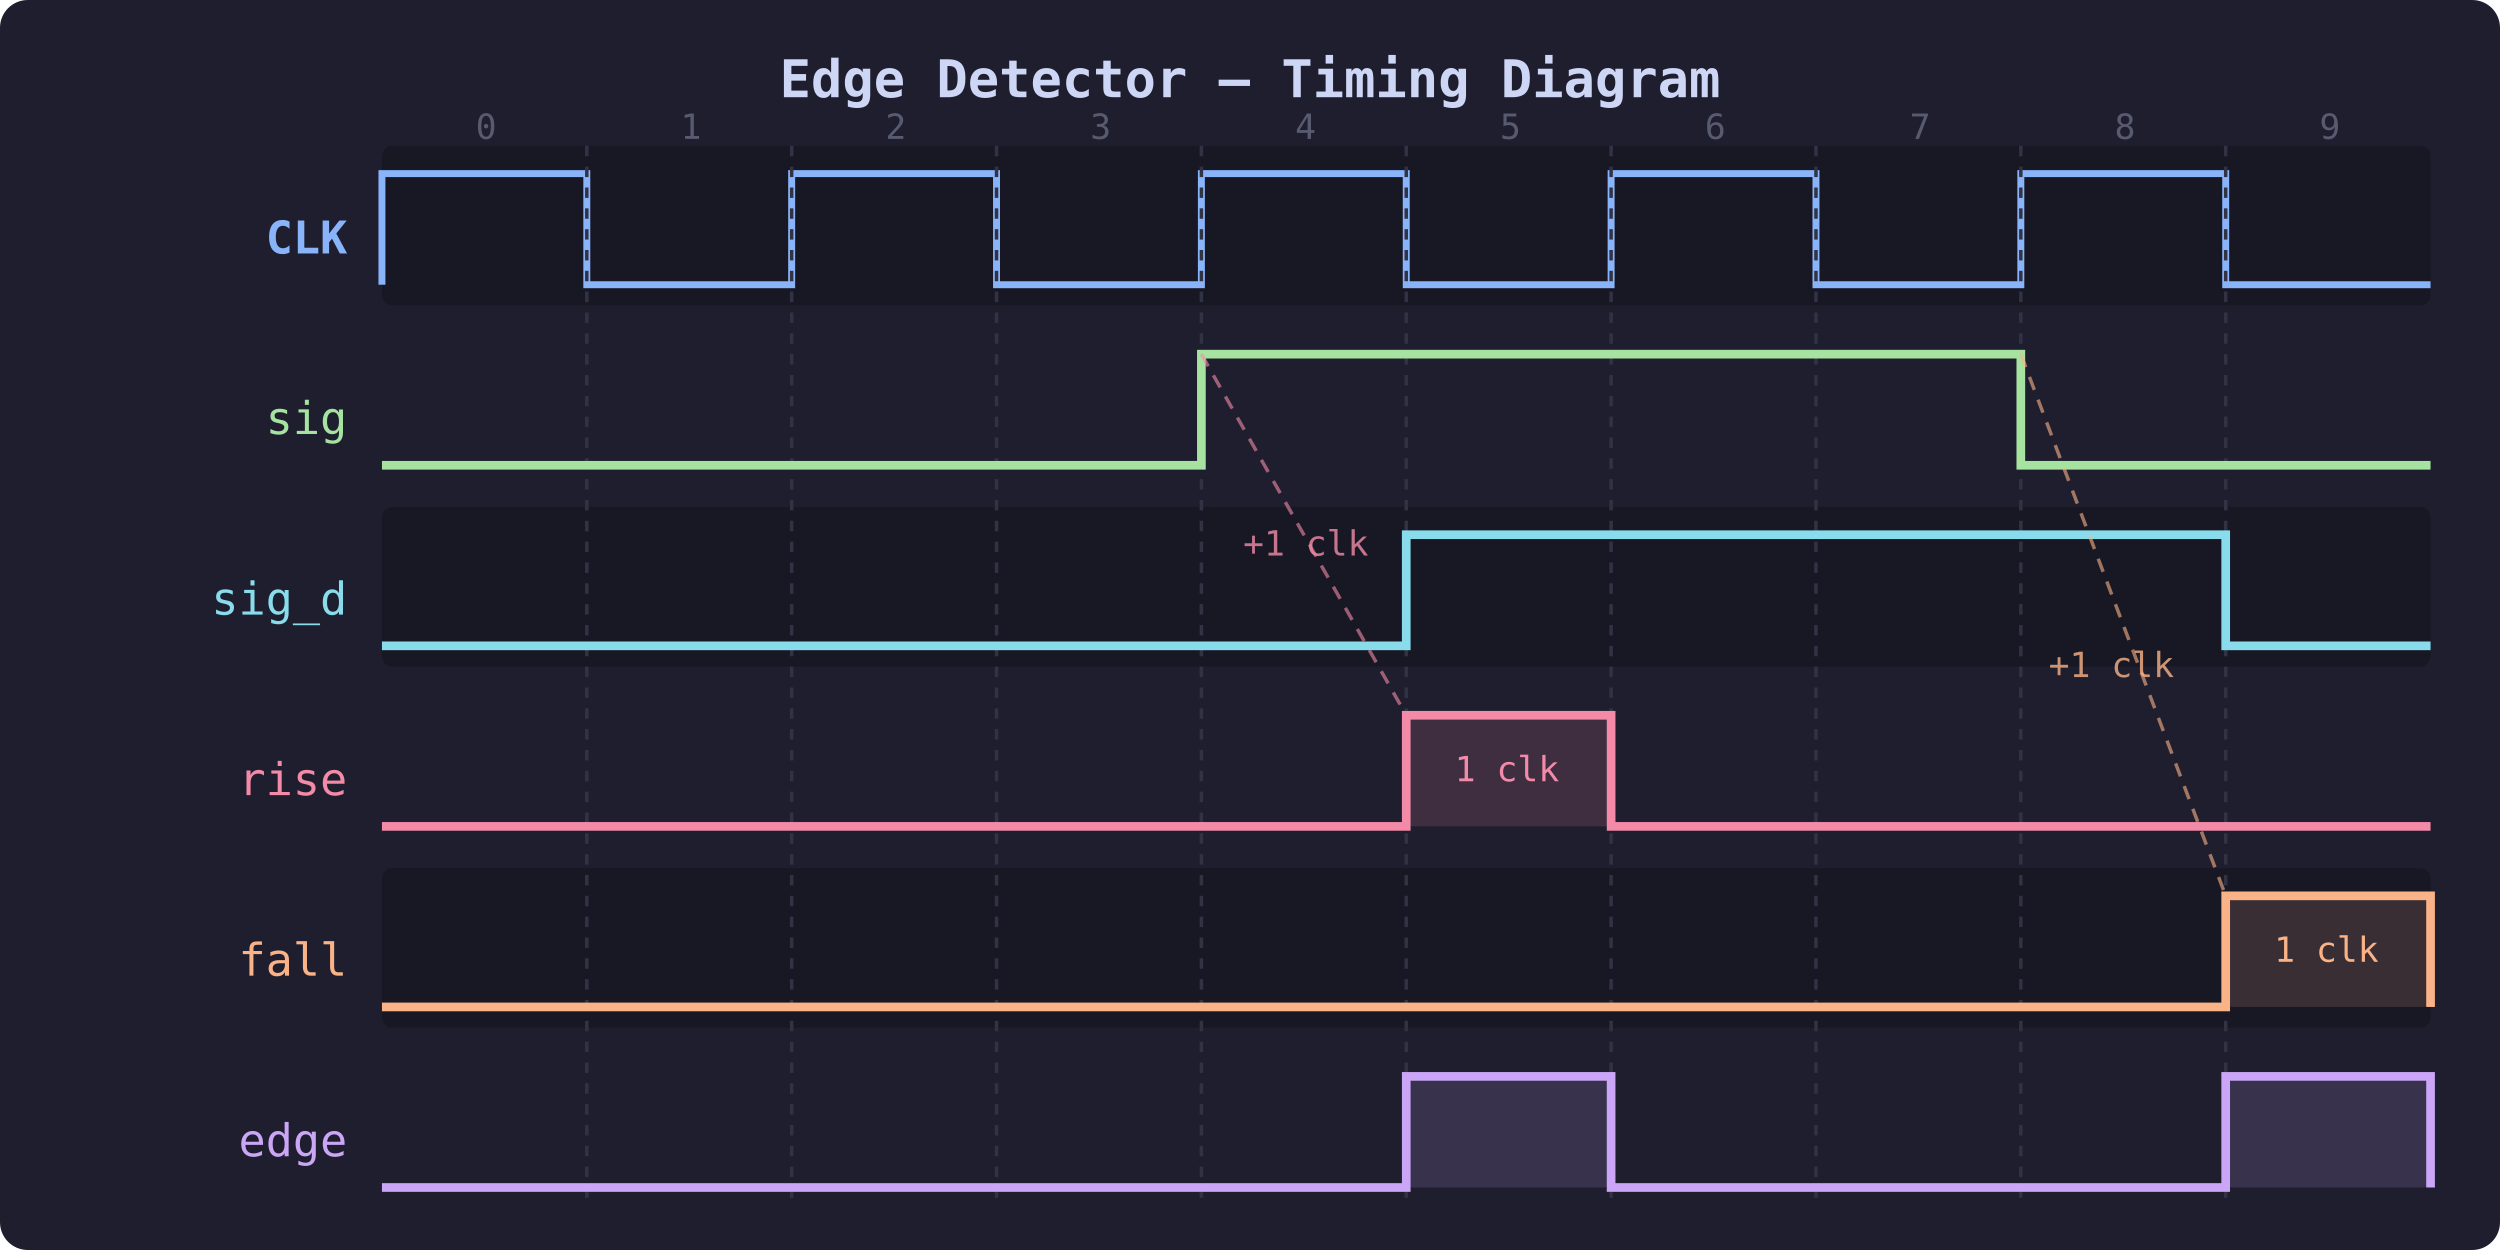
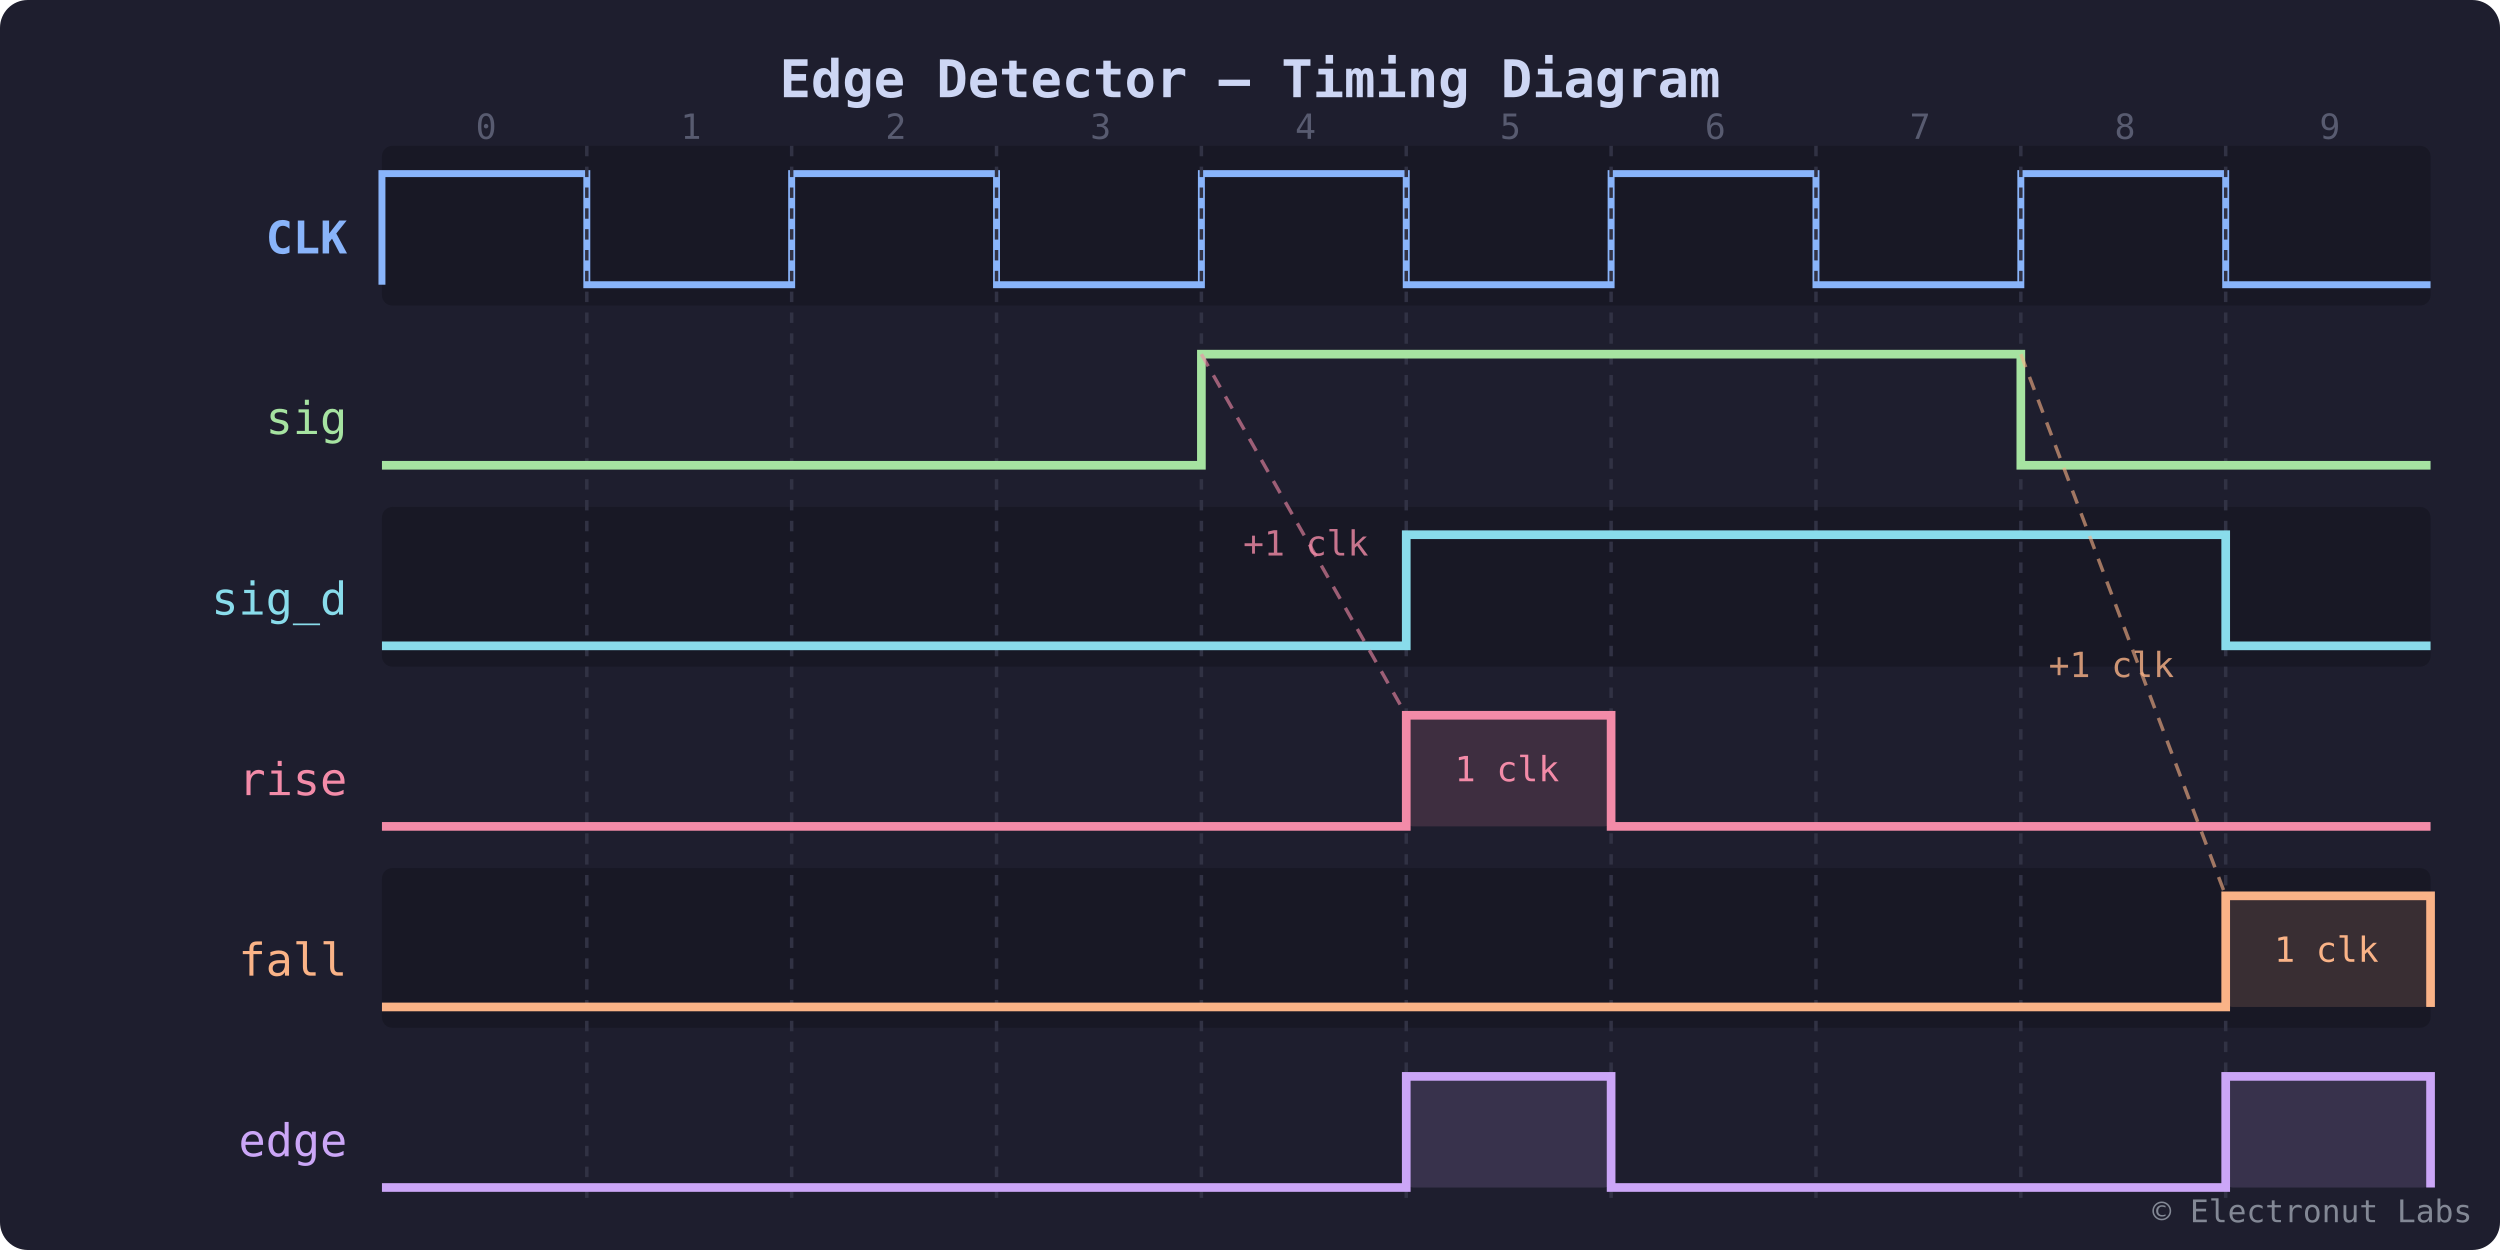
<svg xmlns="http://www.w3.org/2000/svg" viewBox="0 0 720 360" font-family="monospace" font-size="13">
  <rect width="720" height="360" fill="#1e1e2e" rx="8" />
  <text x="360" y="28" text-anchor="middle" fill="#cdd6f4" font-size="15" font-weight="bold">Edge Detector — Timing Diagram</text>
  <rect x="110" y="42" width="590" height="46" fill="#181825" rx="3" />
  <rect x="110" y="94" width="590" height="46" fill="#1e1e2e" rx="3" />
  <rect x="110" y="146" width="590" height="46" fill="#181825" rx="3" />
  <rect x="110" y="198" width="590" height="46" fill="#1e1e2e" rx="3" />
  <rect x="110" y="250" width="590" height="46" fill="#181825" rx="3" />
  <rect x="110" y="302" width="590" height="46" fill="#1e1e2e" rx="3" />
  <text x="100" y="73" text-anchor="end" fill="#89b4fa" font-weight="bold">CLK</text>
  <text x="100" y="125" text-anchor="end" fill="#a6e3a1">sig</text>
  <text x="100" y="177" text-anchor="end" fill="#89dceb">sig_d</text>
  <text x="100" y="229" text-anchor="end" fill="#f38ba8">rise</text>
  <text x="100" y="281" text-anchor="end" fill="#fab387">fall</text>
  <text x="100" y="333" text-anchor="end" fill="#cba6f7">edge</text>
  <polyline points="     110,82 110,50 169,50 169,82 228,82 228,50 287,50 287,82 346,82 346,50 405,50 405,82 464,82 464,50 523,50 523,82 582,82 582,50 641,50 641,82 700,82   " fill="none" stroke="#89b4fa" stroke-width="2" />
  <line x1="169" y1="42" x2="169" y2="348" stroke="#313244" stroke-width="1" stroke-dasharray="3,3" />
  <line x1="228" y1="42" x2="228" y2="348" stroke="#313244" stroke-width="1" stroke-dasharray="3,3" />
  <line x1="287" y1="42" x2="287" y2="348" stroke="#313244" stroke-width="1" stroke-dasharray="3,3" />
  <line x1="346" y1="42" x2="346" y2="348" stroke="#313244" stroke-width="1" stroke-dasharray="3,3" />
  <line x1="405" y1="42" x2="405" y2="348" stroke="#313244" stroke-width="1" stroke-dasharray="3,3" />
  <line x1="464" y1="42" x2="464" y2="348" stroke="#313244" stroke-width="1" stroke-dasharray="3,3" />
  <line x1="523" y1="42" x2="523" y2="348" stroke="#313244" stroke-width="1" stroke-dasharray="3,3" />
  <line x1="582" y1="42" x2="582" y2="348" stroke="#313244" stroke-width="1" stroke-dasharray="3,3" />
  <line x1="641" y1="42" x2="641" y2="348" stroke="#313244" stroke-width="1" stroke-dasharray="3,3" />
  <polyline points="110,134 346,134 346,102 582,102 582,134 700,134" fill="none" stroke="#a6e3a1" stroke-width="2.5" />
  <polyline points="110,186 405,186 405,154 641,154 641,186 700,186" fill="none" stroke="#89dceb" stroke-width="2.5" />
  <polyline points="110,238 405,238 405,206 464,206 464,238 700,238" fill="none" stroke="#f38ba8" stroke-width="2.5" />
  <rect x="405" y="206" width="59" height="32" fill="#f38ba8" fill-opacity="0.15" rx="2" />
  <text x="434" y="225" text-anchor="middle" fill="#f38ba8" font-size="10">1 clk</text>
  <polyline points="110,290 641,290 641,258 700,258 700,290" fill="none" stroke="#fab387" stroke-width="2.5" />
  <rect x="641" y="258" width="59" height="32" fill="#fab387" fill-opacity="0.15" rx="2" />
  <text x="670" y="277" text-anchor="middle" fill="#fab387" font-size="10">1 clk</text>
  <polyline points="110,342 405,342 405,310 464,310 464,342 641,342 641,310 700,310 700,342" fill="none" stroke="#cba6f7" stroke-width="2.5" />
  <rect x="405" y="310" width="59" height="32" fill="#cba6f7" fill-opacity="0.15" rx="2" />
  <rect x="641" y="310" width="59" height="32" fill="#cba6f7" fill-opacity="0.15" rx="2" />
  <line x1="346" y1="102" x2="405" y2="206" stroke="#f38ba8" stroke-width="1" stroke-dasharray="4,3" opacity="0.6" />
  <text x="358" y="160" fill="#f38ba8" font-size="10" opacity="0.8">+1 clk</text>
  <line x1="582" y1="102" x2="641" y2="258" stroke="#fab387" stroke-width="1" stroke-dasharray="4,3" opacity="0.6" />
  <text x="590" y="195" fill="#fab387" font-size="10" opacity="0.8">+1 clk</text>
  <text x="140" y="40" text-anchor="middle" fill="#585b70" font-size="10">0</text>
  <text x="199" y="40" text-anchor="middle" fill="#585b70" font-size="10">1</text>
  <text x="258" y="40" text-anchor="middle" fill="#585b70" font-size="10">2</text>
  <text x="317" y="40" text-anchor="middle" fill="#585b70" font-size="10">3</text>
  <text x="376" y="40" text-anchor="middle" fill="#585b70" font-size="10">4</text>
  <text x="435" y="40" text-anchor="middle" fill="#585b70" font-size="10">5</text>
  <text x="494" y="40" text-anchor="middle" fill="#585b70" font-size="10">6</text>
  <text x="553" y="40" text-anchor="middle" fill="#585b70" font-size="10">7</text>
  <text x="612" y="40" text-anchor="middle" fill="#585b70" font-size="10">8</text>
  <text x="671" y="40" text-anchor="middle" fill="#585b70" font-size="10">9</text>
+   <text class="electronut-credit" x="712" y="352" text-anchor="end" font-family="monospace, sans-serif" font-size="9" fill="#9ca3af" opacity="0.8">© Electronut Labs</text>
</svg>
